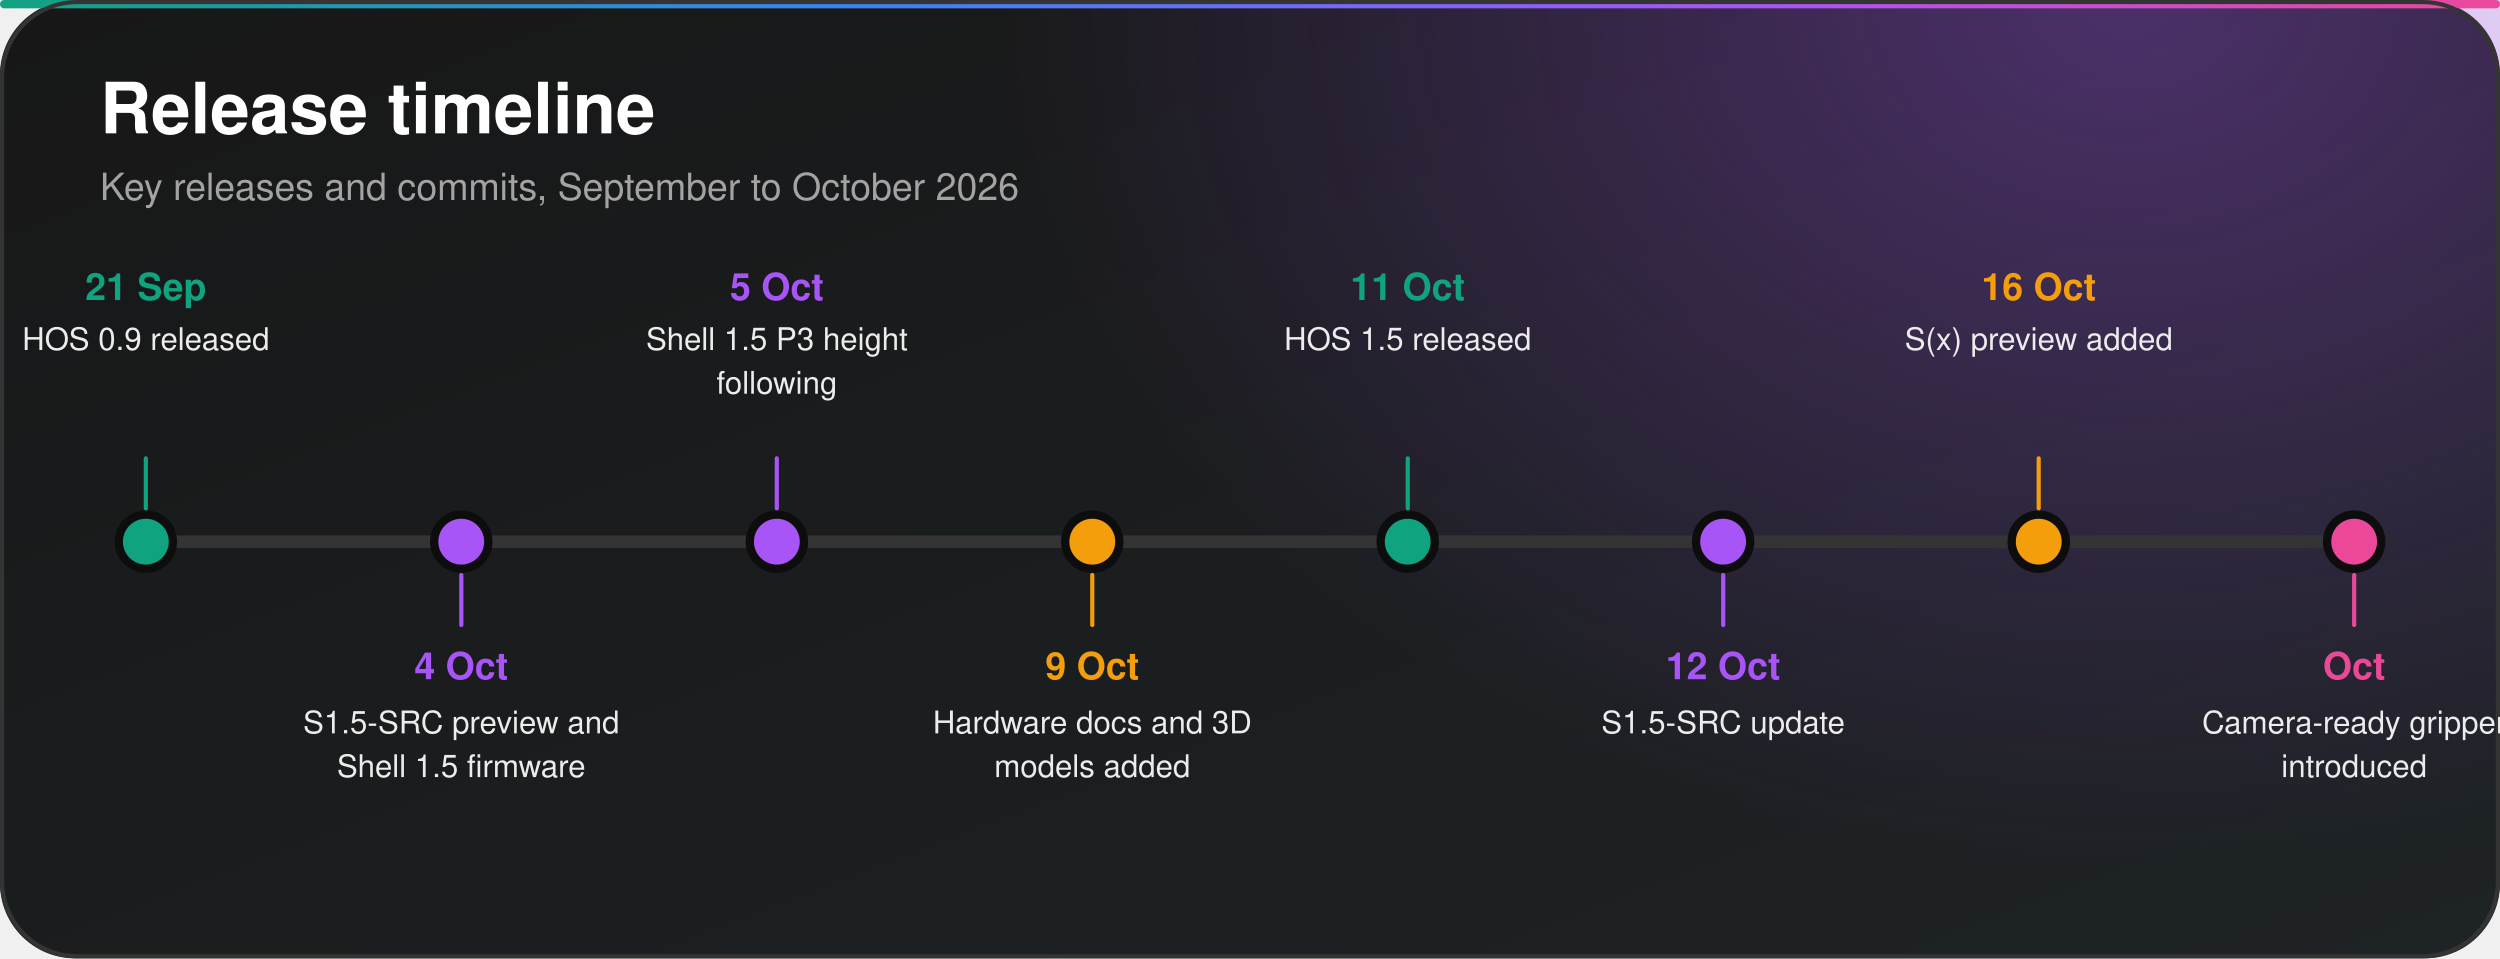
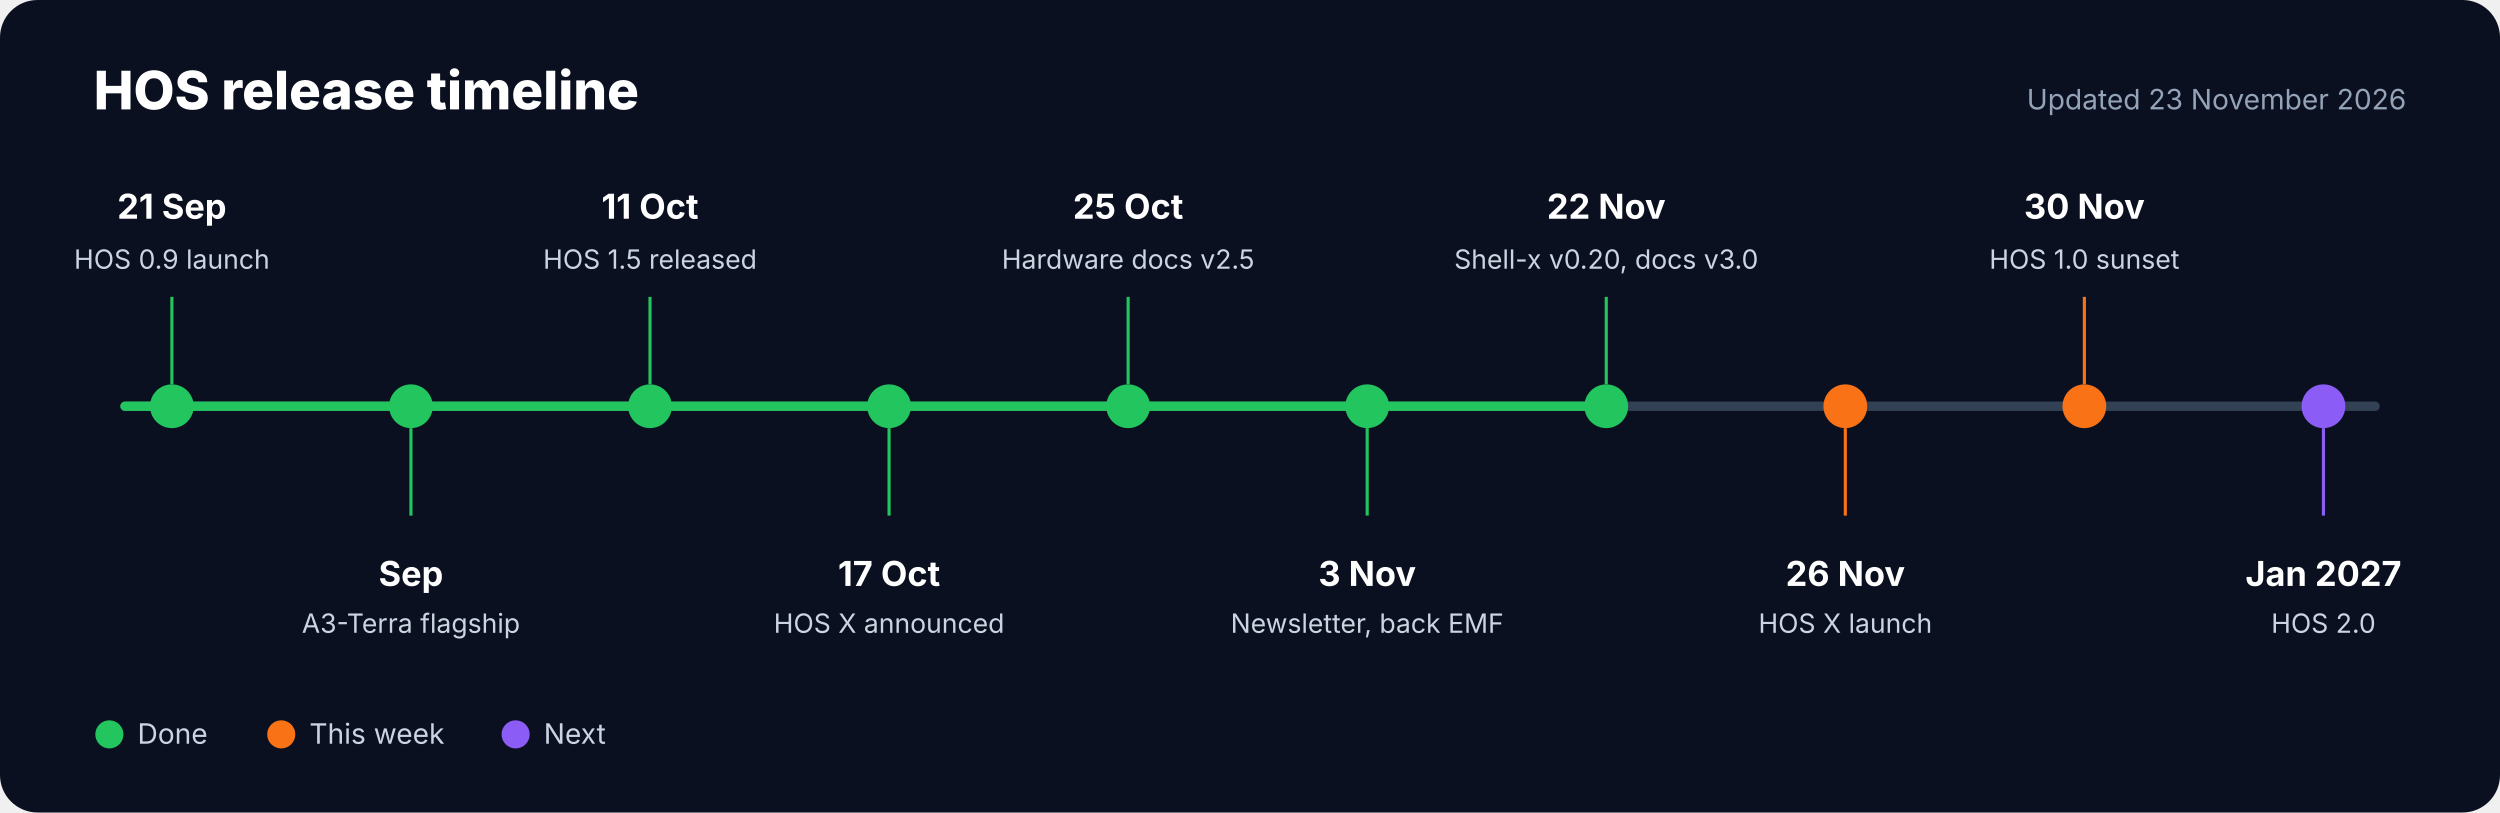
- <svg xmlns="http://www.w3.org/2000/svg" width="1200" height="460" viewBox="0 0 1200 460">
-   <defs>
-     <linearGradient id="bg" x1="0" y1="0" x2="1" y2="1">
-       <stop offset="0" stop-color="#171717" />
-       <stop offset="1" stop-color="#1e2326" />
-     </linearGradient>
-     <linearGradient id="aur" x1="0" y1="0" x2="1" y2="0">
-       <stop offset="0" stop-color="#10a37f" />
-       <stop offset="0.35" stop-color="#3b82f6" />
-       <stop offset="0.7" stop-color="#a855f7" />
-       <stop offset="1" stop-color="#ec4899" />
-     </linearGradient>
-     <radialGradient id="glow">
-       <stop offset="0" stop-color="#a855f7" stop-opacity="0.35" />
-       <stop offset="1" stop-color="#a855f7" stop-opacity="0" />
-     </radialGradient>
-     <marker id="ar" viewBox="0 0 10 10" refX="9" refY="5" markerWidth="7" markerHeight="7" orient="auto-start-reverse">
-       <path d="M0 0 L10 5 L0 10 z" fill="#22d3ee" />
-     </marker>
-   </defs>
-   <rect width="1200" height="460" rx="36" fill="url(#bg)" />
-   <ellipse cx="1020.0" cy="0" rx="540.0" ry="414.0" fill="url(#glow)" />
-   <rect x="0" y="0" width="1200" height="4" rx="2" fill="url(#aur)" />
-   <rect x="1" y="1" width="1198" height="458" rx="36" fill="none" stroke="#343434" stroke-width="2" />
-   <text x="48.0" y="64.0" font-family="'Segoe UI', Helvetica, Arial, sans-serif" font-size="34" font-weight="800" fill="#ffffff" text-anchor="start">Release timeline</text>
-   <text x="48.0" y="96.0" font-family="'Segoe UI', Helvetica, Arial, sans-serif" font-size="18" font-weight="500" fill="#a3a3a3" text-anchor="start">Key releases and commits, September to October 2026</text>
-   <line x1="70" y1="260" x2="1130" y2="260" stroke="#343434" stroke-width="6" stroke-linecap="round" />
-   <circle cx="70.0" cy="260.0" r="13" fill="#10a37f" stroke="#0d0d0d" stroke-width="4" />
-   <line x1="70.0" y1="244" x2="70.0" y2="220" stroke="#10a37f" stroke-width="2" stroke-linecap="round" />
-   <text x="70.0" y="144.0" font-family="'Segoe UI', Helvetica, Arial, sans-serif" font-size="18" font-weight="800" fill="#10a37f" text-anchor="middle">21 Sep</text>
-   <text x="70.0" y="168.0" font-family="'Segoe UI', Helvetica, Arial, sans-serif" font-size="15" font-weight="500" fill="#ececec" text-anchor="middle">HOS 0.9 released</text>
-   <circle cx="221.4" cy="260.0" r="13" fill="#a855f7" stroke="#0d0d0d" stroke-width="4" />
-   <line x1="221.429" y1="276" x2="221.429" y2="300" stroke="#a855f7" stroke-width="2" stroke-linecap="round" />
-   <text x="221.4" y="326.0" font-family="'Segoe UI', Helvetica, Arial, sans-serif" font-size="18" font-weight="800" fill="#a855f7" text-anchor="middle">4 Oct</text>
-   <text x="221.4" y="352.0" font-family="'Segoe UI', Helvetica, Arial, sans-serif" font-size="15" font-weight="500" fill="#ececec" text-anchor="middle">S1.5-SRC preview and</text>
-   <text x="221.4" y="373.0" font-family="'Segoe UI', Helvetica, Arial, sans-serif" font-size="15" font-weight="500" fill="#ececec" text-anchor="middle">Shell 1.5 firmware</text>
-   <circle cx="372.9" cy="260.0" r="13" fill="#a855f7" stroke="#0d0d0d" stroke-width="4" />
-   <line x1="372.857" y1="244" x2="372.857" y2="220" stroke="#a855f7" stroke-width="2" stroke-linecap="round" />
-   <text x="372.9" y="144.0" font-family="'Segoe UI', Helvetica, Arial, sans-serif" font-size="18" font-weight="800" fill="#a855f7" text-anchor="middle">5 Oct</text>
-   <text x="372.9" y="168.0" font-family="'Segoe UI', Helvetica, Arial, sans-serif" font-size="15" font-weight="500" fill="#ececec" text-anchor="middle">Shell 1.5 P3 height</text>
-   <text x="372.9" y="189.0" font-family="'Segoe UI', Helvetica, Arial, sans-serif" font-size="15" font-weight="500" fill="#ececec" text-anchor="middle">following</text>
-   <circle cx="524.3" cy="260.0" r="13" fill="#f59e0b" stroke="#0d0d0d" stroke-width="4" />
-   <line x1="524.286" y1="276" x2="524.286" y2="300" stroke="#f59e0b" stroke-width="2" stroke-linecap="round" />
-   <text x="524.3" y="326.0" font-family="'Segoe UI', Helvetica, Arial, sans-serif" font-size="18" font-weight="800" fill="#f59e0b" text-anchor="middle">9 Oct</text>
-   <text x="524.3" y="352.0" font-family="'Segoe UI', Helvetica, Arial, sans-serif" font-size="15" font-weight="500" fill="#ececec" text-anchor="middle">Hardware docs and 3D</text>
-   <text x="524.3" y="373.0" font-family="'Segoe UI', Helvetica, Arial, sans-serif" font-size="15" font-weight="500" fill="#ececec" text-anchor="middle">models added</text>
-   <circle cx="675.7" cy="260.0" r="13" fill="#10a37f" stroke="#0d0d0d" stroke-width="4" />
-   <line x1="675.714" y1="244" x2="675.714" y2="220" stroke="#10a37f" stroke-width="2" stroke-linecap="round" />
-   <text x="675.7" y="144.0" font-family="'Segoe UI', Helvetica, Arial, sans-serif" font-size="18" font-weight="800" fill="#10a37f" text-anchor="middle">11 Oct</text>
-   <text x="675.7" y="168.0" font-family="'Segoe UI', Helvetica, Arial, sans-serif" font-size="15" font-weight="500" fill="#ececec" text-anchor="middle">HOS 1.5 released</text>
-   <circle cx="827.1" cy="260.0" r="13" fill="#a855f7" stroke="#0d0d0d" stroke-width="4" />
-   <line x1="827.143" y1="276" x2="827.143" y2="300" stroke="#a855f7" stroke-width="2" stroke-linecap="round" />
-   <text x="827.1" y="326.0" font-family="'Segoe UI', Helvetica, Arial, sans-serif" font-size="18" font-weight="800" fill="#a855f7" text-anchor="middle">12 Oct</text>
-   <text x="827.1" y="352.0" font-family="'Segoe UI', Helvetica, Arial, sans-serif" font-size="15" font-weight="500" fill="#ececec" text-anchor="middle">S1.5-SRC update</text>
-   <circle cx="978.6" cy="260.0" r="13" fill="#f59e0b" stroke="#0d0d0d" stroke-width="4" />
-   <line x1="978.571" y1="244" x2="978.571" y2="220" stroke="#f59e0b" stroke-width="2" stroke-linecap="round" />
-   <text x="978.6" y="144.0" font-family="'Segoe UI', Helvetica, Arial, sans-serif" font-size="18" font-weight="800" fill="#f59e0b" text-anchor="middle">16 Oct</text>
-   <text x="978.6" y="168.0" font-family="'Segoe UI', Helvetica, Arial, sans-serif" font-size="15" font-weight="500" fill="#ececec" text-anchor="middle">S(x) preview added</text>
-   <circle cx="1130.0" cy="260.0" r="13" fill="#ec4899" stroke="#0d0d0d" stroke-width="4" />
-   <line x1="1130.0" y1="276" x2="1130.0" y2="300" stroke="#ec4899" stroke-width="2" stroke-linecap="round" />
-   <text x="1130.0" y="326.0" font-family="'Segoe UI', Helvetica, Arial, sans-serif" font-size="18" font-weight="800" fill="#ec4899" text-anchor="middle">Oct</text>
-   <text x="1130.0" y="352.0" font-family="'Segoe UI', Helvetica, Arial, sans-serif" font-size="15" font-weight="500" fill="#ececec" text-anchor="middle">Camera-ready gripper</text>
-   <text x="1130.0" y="373.0" font-family="'Segoe UI', Helvetica, Arial, sans-serif" font-size="15" font-weight="500" fill="#ececec" text-anchor="middle">introduced</text>
+ <svg xmlns="http://www.w3.org/2000/svg" viewBox="0 0 1600 520" width="1600" height="520" font-family="Inter, Segoe UI, Helvetica, Arial, sans-serif">
+   <rect width="1600" height="520" rx="24" fill="#0b1020" />
+   <text x="60" y="70" fill="#ffffff" font-size="34" font-weight="800">HOS release timeline</text>
+   <text x="1540" y="70" fill="#94a3b8" font-size="18" text-anchor="end">Updated 23 November 2026</text>
+   <line x1="80" y1="260" x2="1520" y2="260" stroke="#334155" stroke-width="6" stroke-linecap="round" />
+   <line x1="80" y1="260" x2="1028" y2="260" stroke="#22c55e" stroke-width="6" stroke-linecap="round" />
+   <circle cx="110" cy="260" r="14" fill="#22c55e" />
+   <line x1="110" y1="246" x2="110" y2="190" stroke="#22c55e" stroke-width="2" />
+   <text x="110" y="140" fill="#ffffff" font-size="22" font-weight="700" text-anchor="middle">21 Sep</text>
+   <text x="110" y="172" fill="#cbd5e1" font-size="17" text-anchor="middle">HOS 0.9 launch</text>
+   <circle cx="263" cy="260" r="14" fill="#22c55e" />
+   <line x1="263" y1="274" x2="263" y2="330" stroke="#22c55e" stroke-width="2" />
+   <text x="263" y="375" fill="#ffffff" font-size="22" font-weight="700" text-anchor="middle">Sep</text>
+   <text x="263" y="405" fill="#cbd5e1" font-size="17" text-anchor="middle">A3-Terra flagship</text>
+   <circle cx="416" cy="260" r="14" fill="#22c55e" />
+   <line x1="416" y1="246" x2="416" y2="190" stroke="#22c55e" stroke-width="2" />
+   <text x="416" y="140" fill="#ffffff" font-size="22" font-weight="700" text-anchor="middle">11 Oct</text>
+   <text x="416" y="172" fill="#cbd5e1" font-size="17" text-anchor="middle">HOS 1.5 released</text>
+   <circle cx="569" cy="260" r="14" fill="#22c55e" />
+   <line x1="569" y1="274" x2="569" y2="330" stroke="#22c55e" stroke-width="2" />
+   <text x="569" y="375" fill="#ffffff" font-size="22" font-weight="700" text-anchor="middle">17 Oct</text>
+   <text x="569" y="405" fill="#cbd5e1" font-size="17" text-anchor="middle">HOS X announced</text>
+   <circle cx="722" cy="260" r="14" fill="#22c55e" />
+   <line x1="722" y1="246" x2="722" y2="190" stroke="#22c55e" stroke-width="2" />
+   <text x="722" y="140" fill="#ffffff" font-size="22" font-weight="700" text-anchor="middle">25 Oct</text>
+   <text x="722" y="172" fill="#cbd5e1" font-size="17" text-anchor="middle">Hardware docs v2.5</text>
+   <circle cx="875" cy="260" r="14" fill="#22c55e" />
+   <line x1="875" y1="274" x2="875" y2="330" stroke="#22c55e" stroke-width="2" />
+   <text x="875" y="375" fill="#ffffff" font-size="22" font-weight="700" text-anchor="middle">3 Nov</text>
+   <text x="875" y="405" fill="#cbd5e1" font-size="17" text-anchor="middle">Newsletter, back EMF</text>
+   <circle cx="1028" cy="260" r="14" fill="#22c55e" />
+   <line x1="1028" y1="246" x2="1028" y2="190" stroke="#22c55e" stroke-width="2" />
+   <text x="1028" y="140" fill="#ffffff" font-size="22" font-weight="700" text-anchor="middle">22 Nov</text>
+   <text x="1028" y="172" fill="#cbd5e1" font-size="17" text-anchor="middle">Shell-x v0.20, docs v3.0</text>
+   <circle cx="1181" cy="260" r="14" fill="#f97316" />
+   <line x1="1181" y1="274" x2="1181" y2="330" stroke="#f97316" stroke-width="2" />
+   <text x="1181" y="375" fill="#ffffff" font-size="22" font-weight="700" text-anchor="middle">26 Nov</text>
+   <text x="1181" y="405" fill="#cbd5e1" font-size="17" text-anchor="middle">HOS X launch</text>
+   <circle cx="1334" cy="260" r="14" fill="#f97316" />
+   <line x1="1334" y1="246" x2="1334" y2="190" stroke="#f97316" stroke-width="2" />
+   <text x="1334" y="140" fill="#ffffff" font-size="22" font-weight="700" text-anchor="middle">30 Nov</text>
+   <text x="1334" y="172" fill="#cbd5e1" font-size="17" text-anchor="middle">HOS 1.0 sunset</text>
+   <circle cx="1487" cy="260" r="14" fill="#8b5cf6" />
+   <line x1="1487" y1="274" x2="1487" y2="330" stroke="#8b5cf6" stroke-width="2" />
+   <text x="1487" y="375" fill="#ffffff" font-size="22" font-weight="700" text-anchor="middle">Jan 2027</text>
+   <text x="1487" y="405" fill="#cbd5e1" font-size="17" text-anchor="middle">HOS 2.0</text>
+   <g font-size="18">
+     <circle cx="70" cy="470" r="9" fill="#22c55e" />
+     <text x="88" y="476" fill="#cbd5e1">Done</text>
+     <circle cx="180" cy="470" r="9" fill="#f97316" />
+     <text x="198" y="476" fill="#cbd5e1">This week</text>
+     <circle cx="330" cy="470" r="9" fill="#8b5cf6" />
+     <text x="348" y="476" fill="#cbd5e1">Next</text>
+   </g>
</svg>
